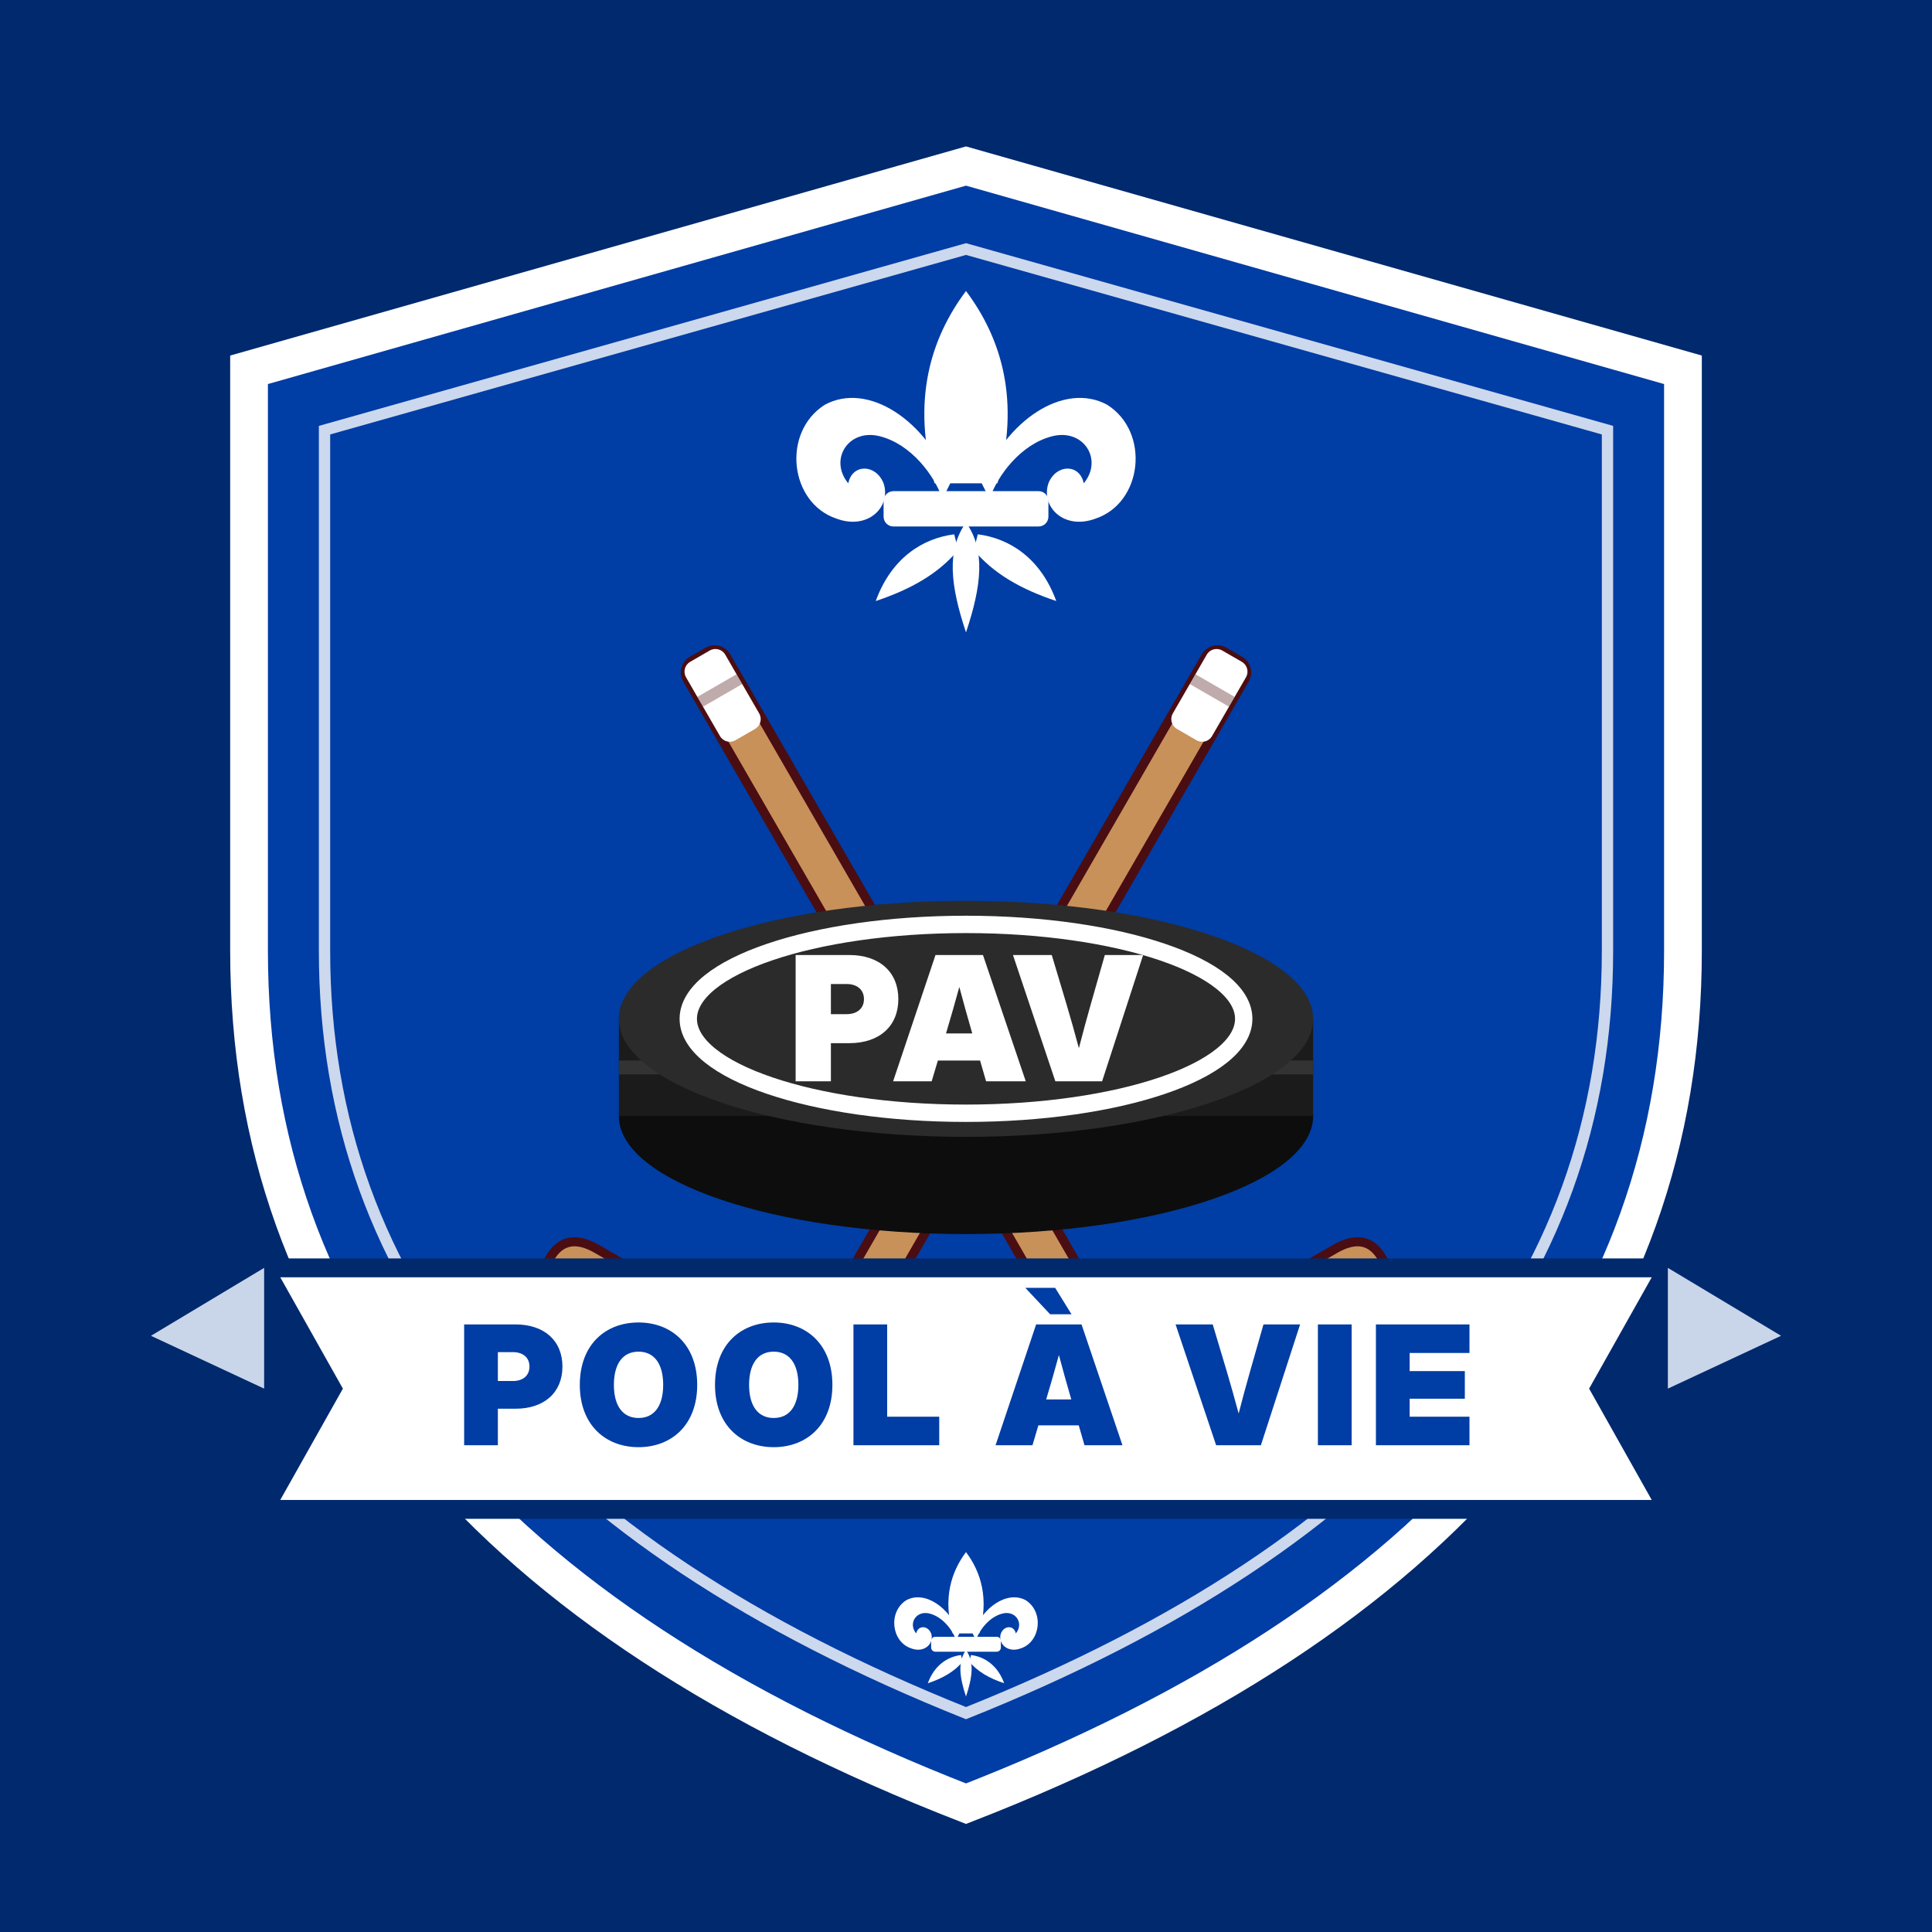
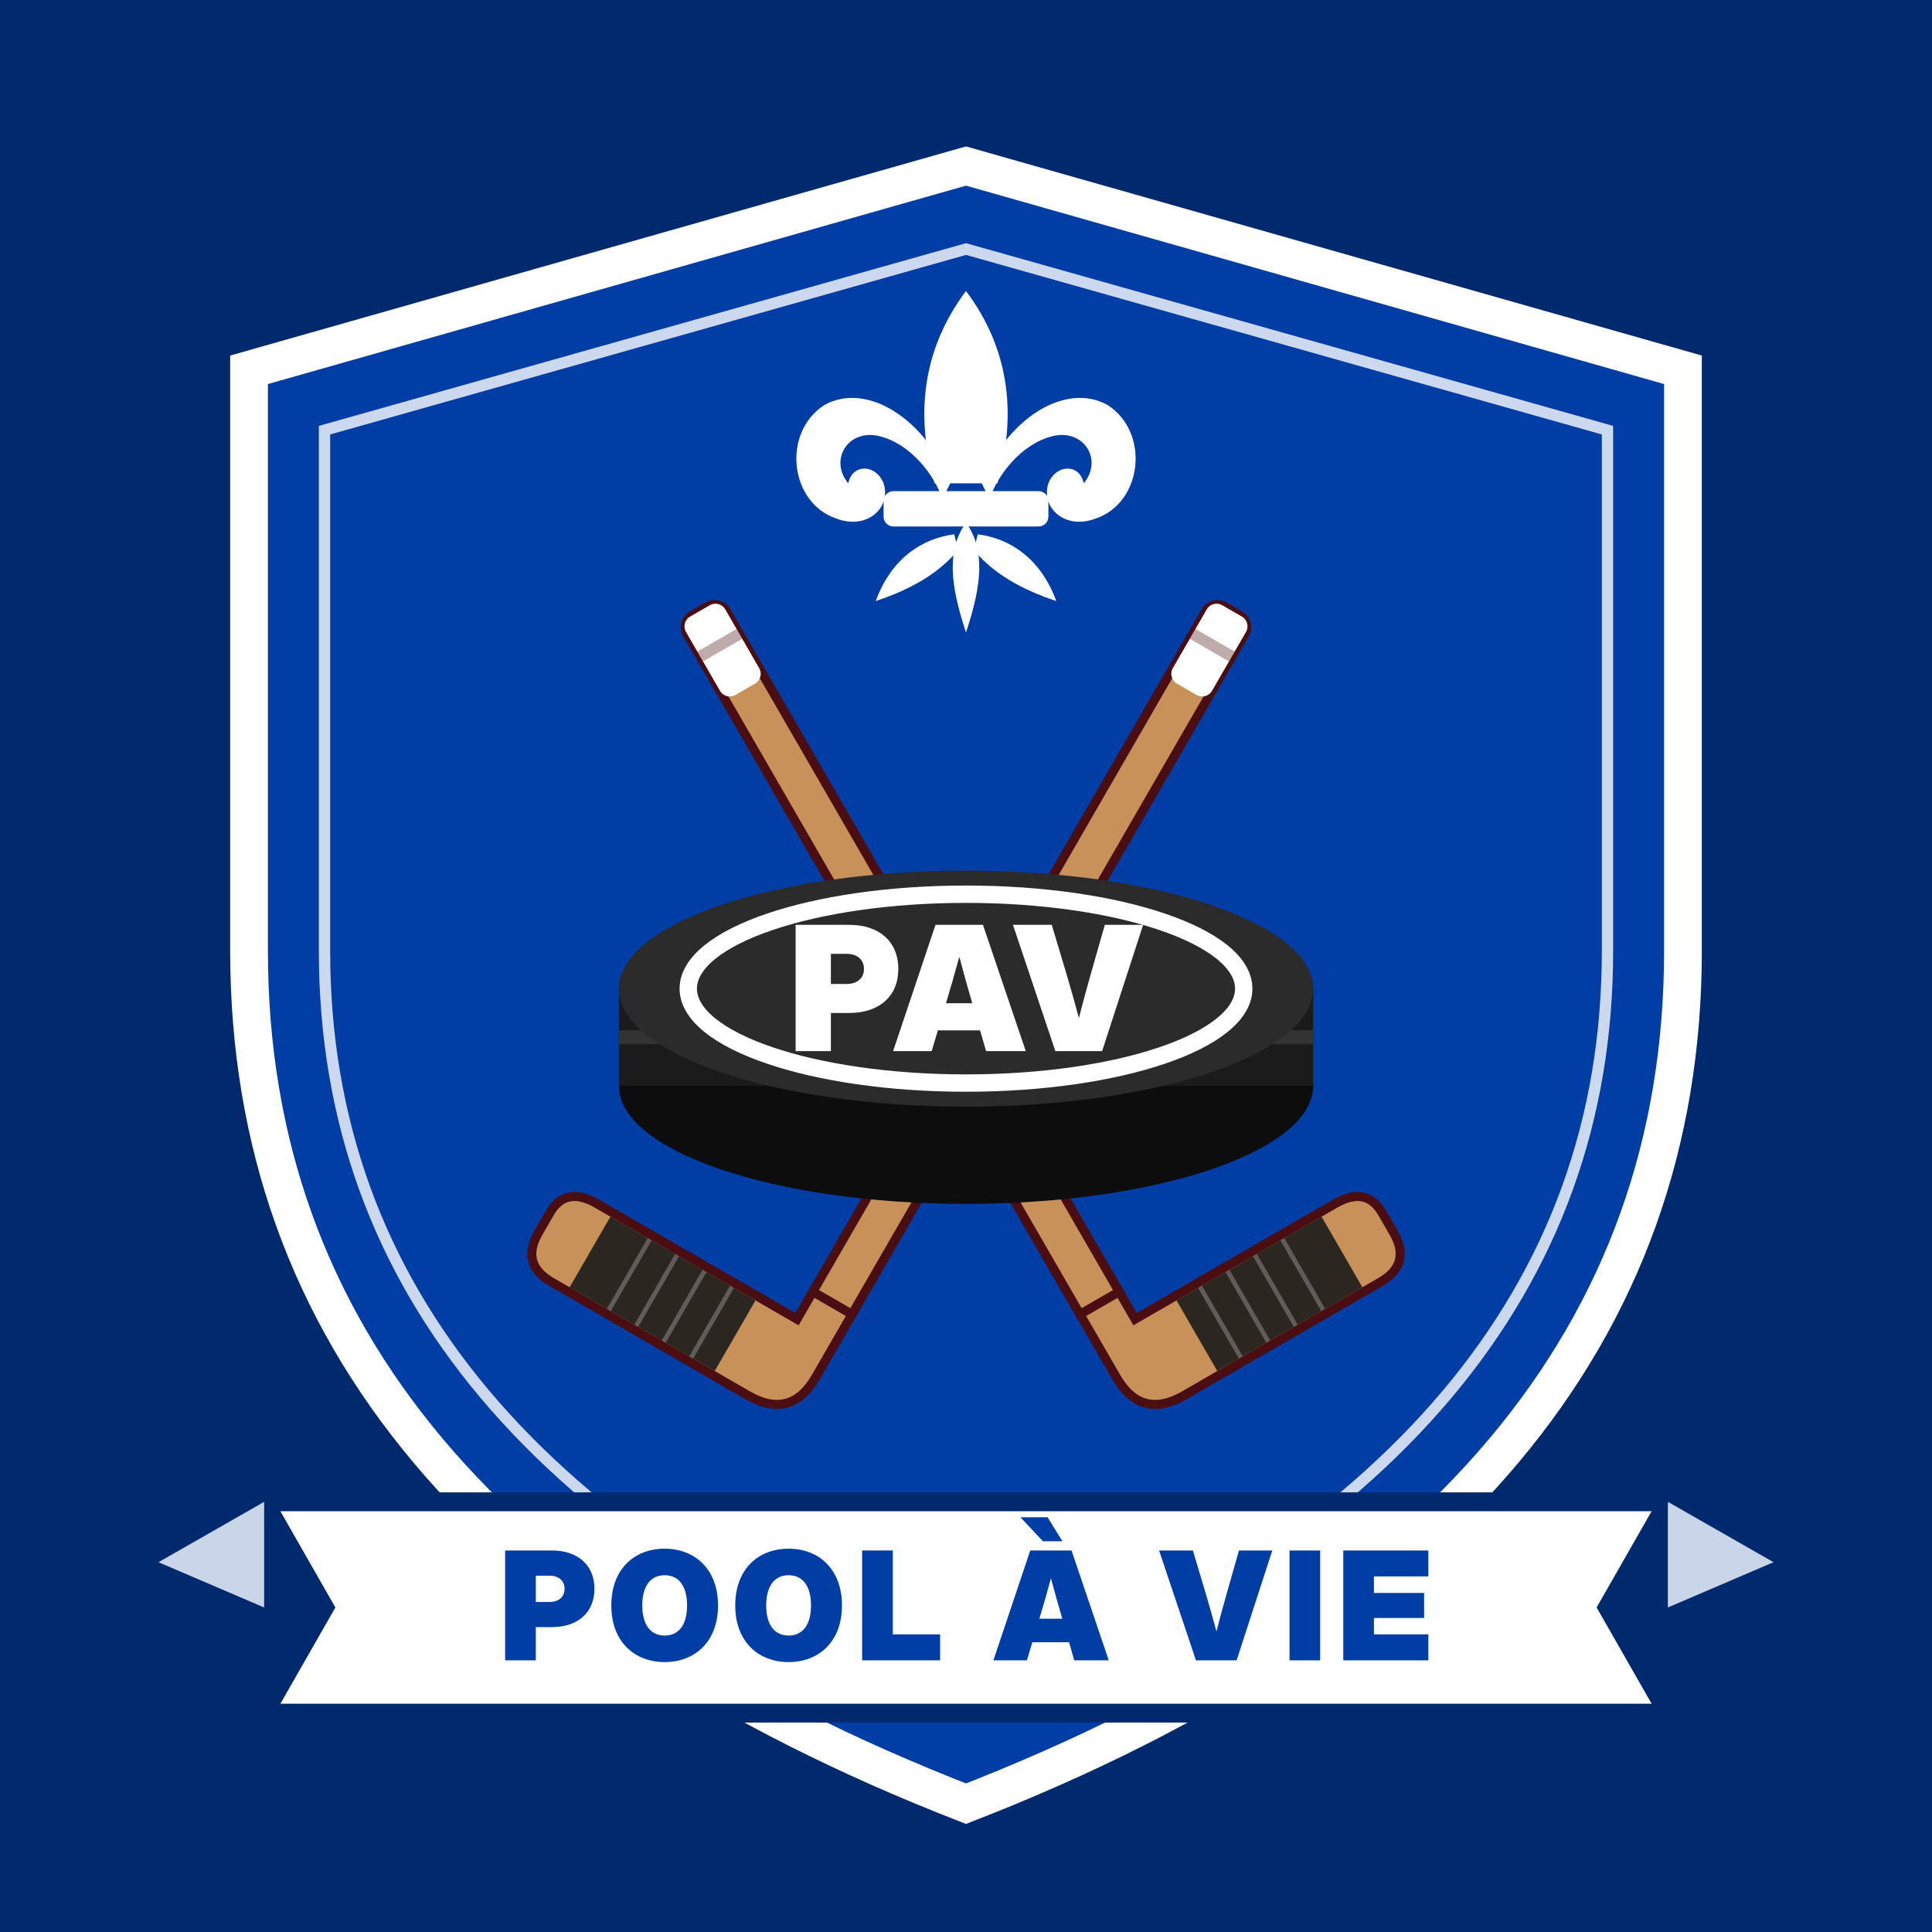
<svg xmlns="http://www.w3.org/2000/svg" viewBox="0 0 512 512">
  <rect width="512" height="512" fill="#00296e" />
  <path d="M256 44 L446 98 L446 252 Q446 404 256 478 Q66 404 66 252 L66 98 Z" fill="#003da5" stroke="#ffffff" stroke-width="10" />
  <path d="M256 66 L426 114 L426 252 Q426 386 256 454 Q86 386 86 252 L86 114 Z" fill="none" stroke="#ffffff" stroke-width="3" opacity=".8" />
  <g transform="translate(204.0 74) scale(1.04)">
    <g fill="#ffffff">
      <path d="M50 3 C59 15 64 31 58 52 L50 52 Z M46 52 C40 36 25 26 14 32 C3 39 5 57 17 61 C25 64 31 58 29 52 C27 47 21 47 20 52 C15 46 20 38 28 40 C36 42 42 50 44 56 Z M47 65 C39 66 31 71 27 82 C36 79 43 75 48 69 Z" />
      <path d="M50 3 C59 15 64 31 58 52 L50 52 Z M46 52 C40 36 25 26 14 32 C3 39 5 57 17 61 C25 64 31 58 29 52 C27 47 21 47 20 52 C15 46 20 38 28 40 C36 42 42 50 44 56 Z M47 65 C39 66 31 71 27 82 C36 79 43 75 48 69 Z" transform="translate(100 0) scale(-1 1)" />
      <rect x="29" y="54" width="42" height="9" rx="2.5" />
      <path d="M50 62 C55 69 54 78 50 90 C46 78 45 69 50 62 Z" />
    </g>
  </g>
-   <g transform="translate(256 296) scale(0.6)">
+   <g transform="translate(256 284) scale(0.6)">
    <g transform="rotate(-30) translate(0 -20)">
      <g>
        <rect x="-10" y="-215" width="20" height="360" rx="6" fill="#c8915a" stroke="#4a0d12" stroke-width="4" />
        <rect x="-10" y="-215" width="20" height="40" rx="5" fill="#ffffff" />
        <rect x="-10" y="-200" width="20" height="5" fill="#4a0d12" opacity=".35" />
        <path d="M-10 138 L-10 170 Q-10 192 12 192 L112 192 Q128 192 128 176 L128 166 Q128 152 112 152 L10 152 L10 138 Z" fill="#c8915a" stroke="#4a0d12" stroke-width="4" />
        <rect x="30" y="154" width="74" height="36" fill="#1b1b1b" opacity=".9" />
        <path d="M42 154 L42 190 M56 154 L56 190 M70 154 L70 190 M84 154 L84 190" stroke="#fff" stroke-width="2" opacity=".25" />
      </g>
    </g>
    <g transform="rotate(30) scale(-1 1) translate(0 -20)">
      <g>
        <rect x="-10" y="-215" width="20" height="360" rx="6" fill="#c8915a" stroke="#4a0d12" stroke-width="4" />
        <rect x="-10" y="-215" width="20" height="40" rx="5" fill="#ffffff" />
        <rect x="-10" y="-200" width="20" height="5" fill="#4a0d12" opacity=".35" />
        <path d="M-10 138 L-10 170 Q-10 192 12 192 L112 192 Q128 192 128 176 L128 166 Q128 152 112 152 L10 152 L10 138 Z" fill="#c8915a" stroke="#4a0d12" stroke-width="4" />
        <rect x="30" y="154" width="74" height="36" fill="#1b1b1b" opacity=".9" />
        <path d="M42 154 L42 190 M56 154 L56 190 M70 154 L70 190 M84 154 L84 190" stroke="#fff" stroke-width="2" opacity=".25" />
      </g>
    </g>
  </g>
  <g>
-     <ellipse cx="256" cy="295.76" rx="92" ry="31.28" fill="#0d0d0d" />
-     <rect x="164" y="270" width="184" height="25.76" fill="#1b1b1b" />
-     <path d="M164 282.88 h184" stroke="#333" stroke-width="3.68" />
-     <ellipse cx="256" cy="270" rx="92" ry="31.28" fill="#2b2b2b" />
-     <ellipse cx="256" cy="270" rx="73.6" ry="25.024" fill="none" stroke="#ffffff" stroke-width="4.6" />
-     <text x="256" y="286.56" text-anchor="middle" font-family="Inter Display" font-weight="900" font-size="46" fill="#ffffff" letter-spacing="2">PAV</text>
+     <ellipse cx="256" cy="287.76" rx="92" ry="31.28" fill="#0d0d0d" />
+     <rect x="164" y="262" width="184" height="25.76" fill="#1b1b1b" />
+     <path d="M164 274.88 h184" stroke="#333" stroke-width="3.68" />
+     <ellipse cx="256" cy="262" rx="92" ry="31.28" fill="#2b2b2b" />
+     <ellipse cx="256" cy="262" rx="73.6" ry="25.024" fill="none" stroke="#ffffff" stroke-width="4.6" />
+     <text x="256" y="278.56" text-anchor="middle" font-family="Inter Display" font-weight="900" font-size="46" fill="#ffffff" letter-spacing="2">PAV</text>
  </g>
-   <path d="M70 336 L442 336 L424 368 L442 400 L70 400 L88 368 Z" fill="#ffffff" stroke="#00296e" stroke-width="5" />
-   <path d="M70 336 L40 354 L70 368 Z M442 336 L472 354 L442 368 Z" fill="#c9d6ea" />
-   <text x="256" y="383" text-anchor="middle" font-family="Inter Display" font-weight="900" font-size="44" fill="#003da5" letter-spacing="3">POOL À VIE</text>
-   <g transform="translate(234.0 410) scale(0.44)">
-     <g fill="#ffffff">
-       <path d="M50 3 C59 15 64 31 58 52 L50 52 Z M46 52 C40 36 25 26 14 32 C3 39 5 57 17 61 C25 64 31 58 29 52 C27 47 21 47 20 52 C15 46 20 38 28 40 C36 42 42 50 44 56 Z M47 65 C39 66 31 71 27 82 C36 79 43 75 48 69 Z" />
-       <path d="M50 3 C59 15 64 31 58 52 L50 52 Z M46 52 C40 36 25 26 14 32 C3 39 5 57 17 61 C25 64 31 58 29 52 C27 47 21 47 20 52 C15 46 20 38 28 40 C36 42 42 50 44 56 Z M47 65 C39 66 31 71 27 82 C36 79 43 75 48 69 Z" transform="translate(100 0) scale(-1 1)" />
-       <rect x="29" y="54" width="42" height="9" rx="2.5" />
-       <path d="M50 62 C55 69 54 78 50 90 C46 78 45 69 50 62 Z" />
-     </g>
-   </g>
+   <path d="M70 398 L442 398 L426 426 L442 454 L70 454 L86 426 Z" fill="#ffffff" stroke="#00296e" stroke-width="5" />
+   <path d="M70 398 L42 414 L70 426 Z M442 398 L470 414 L442 426 Z" fill="#c9d6ea" />
+   <text x="256" y="440" text-anchor="middle" font-family="Inter Display" font-weight="900" font-size="40" fill="#003da5" letter-spacing="3">POOL À VIE</text>
</svg>
